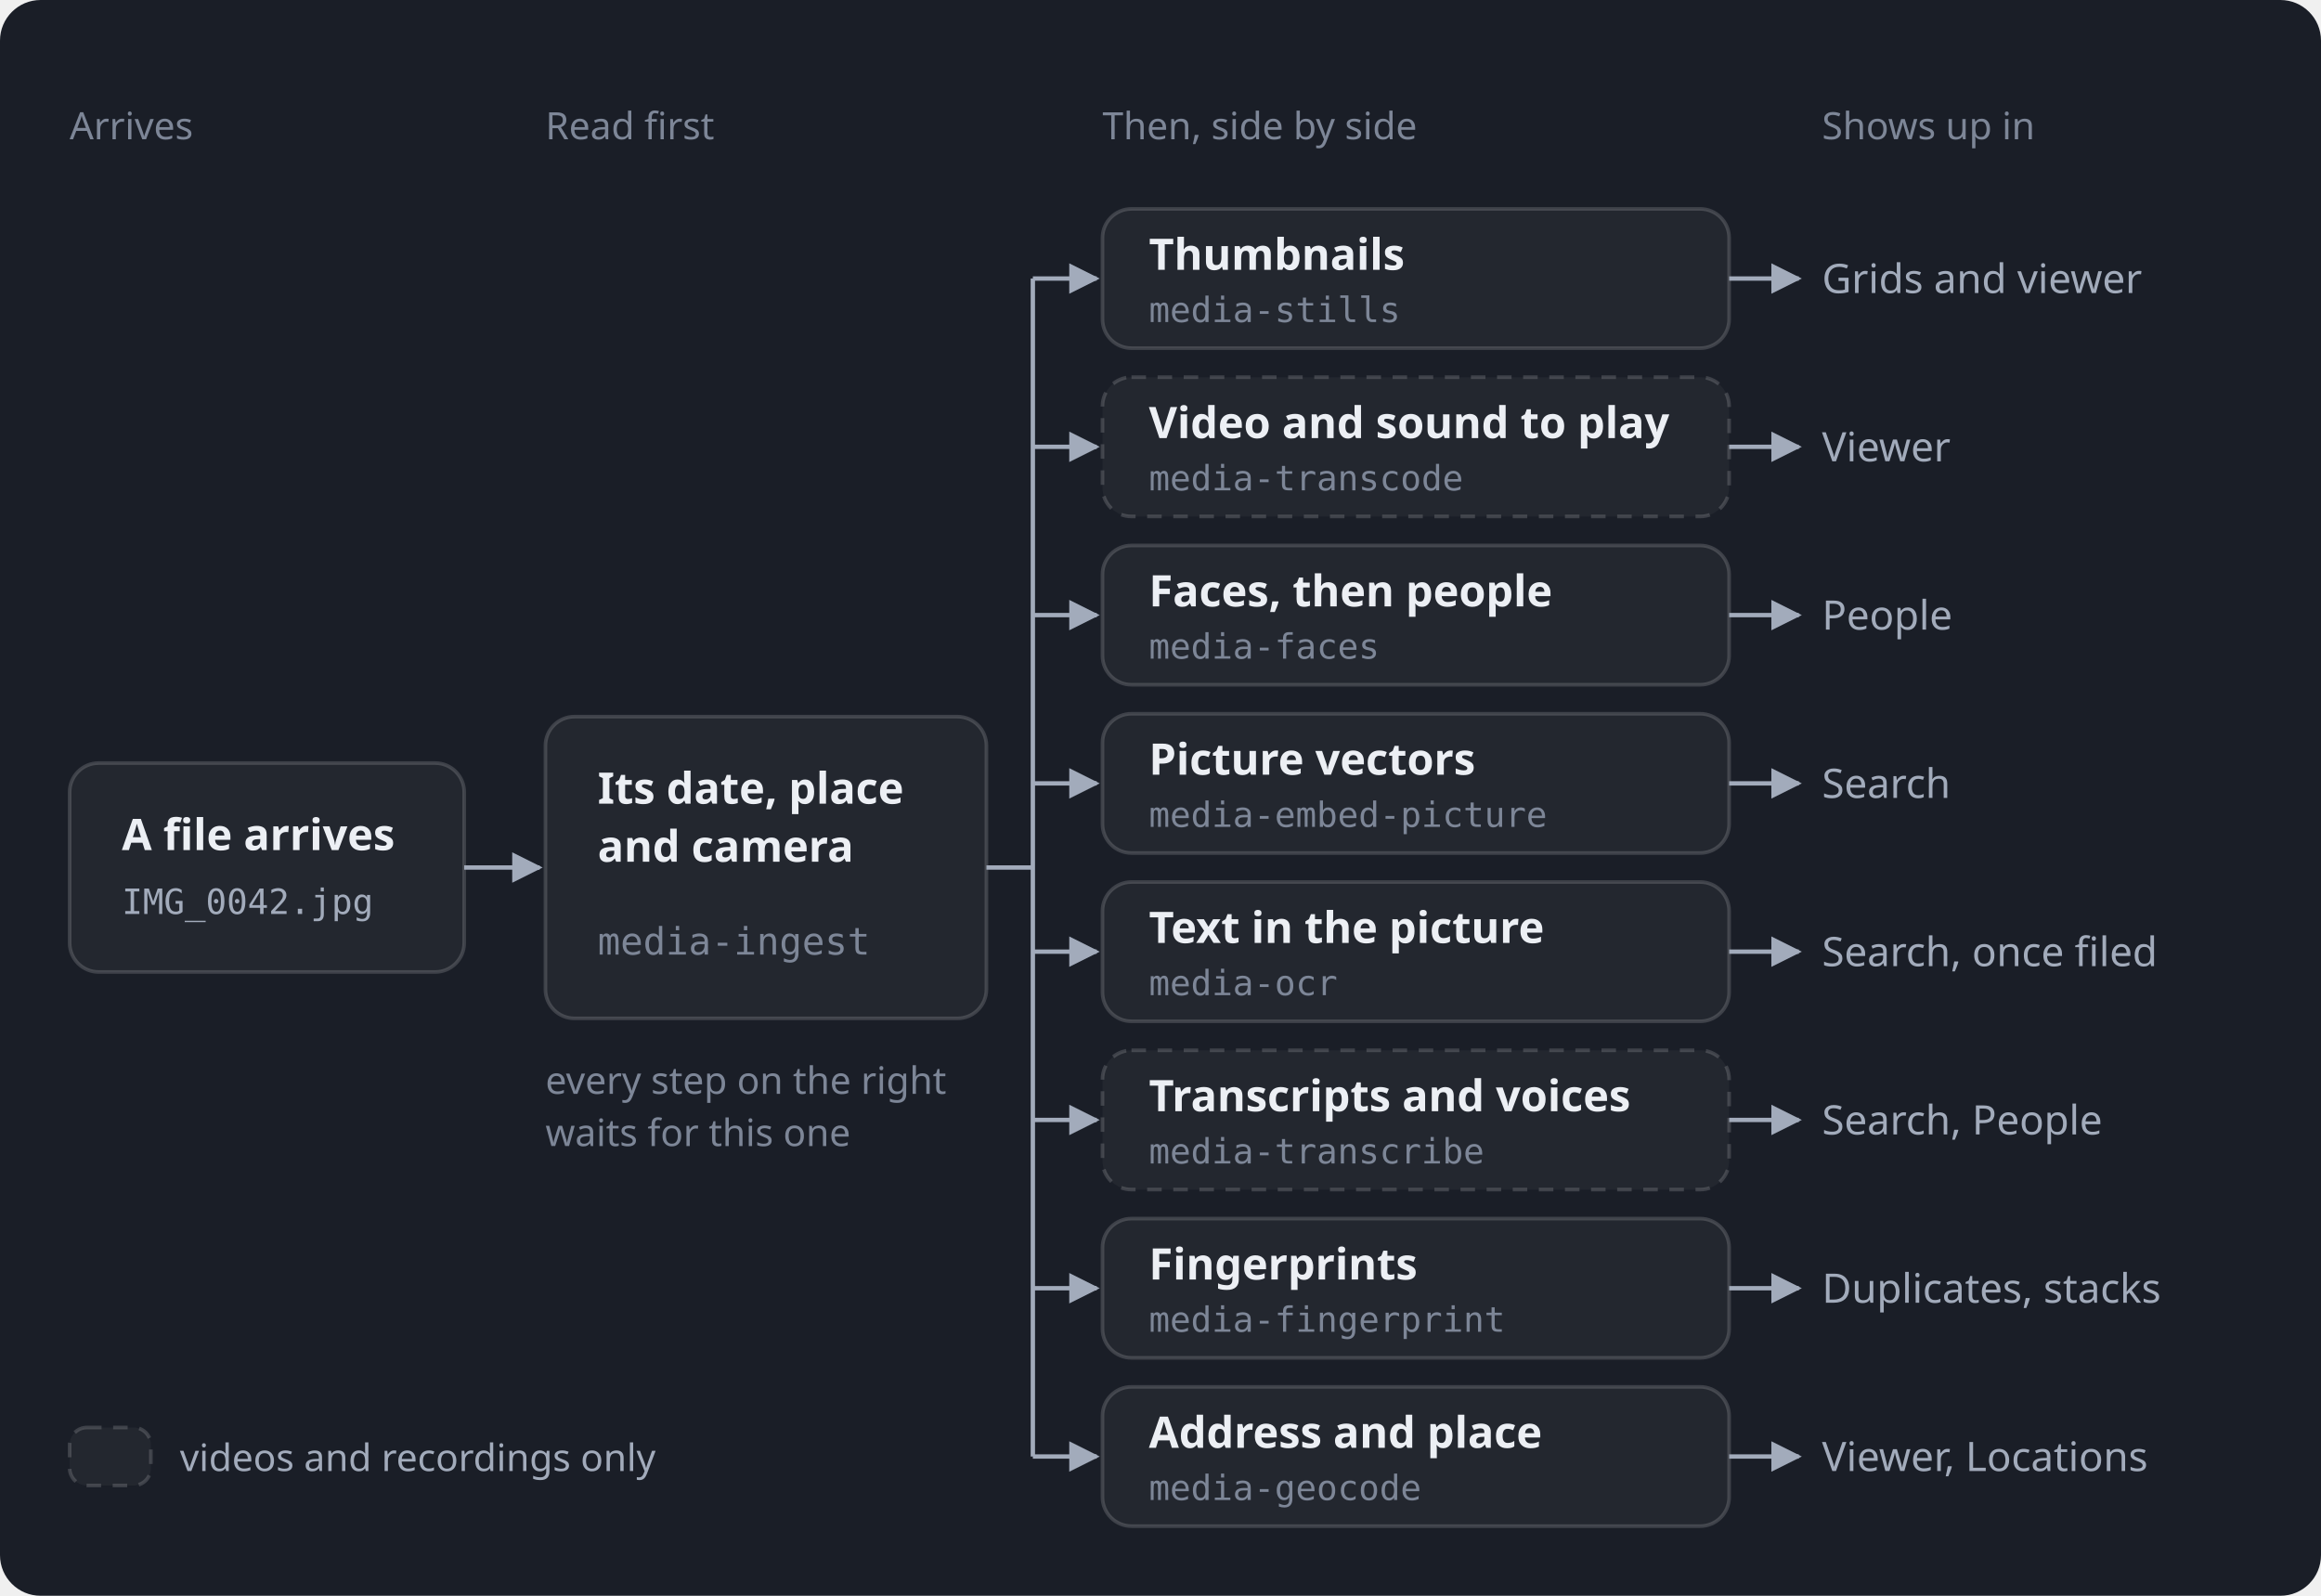
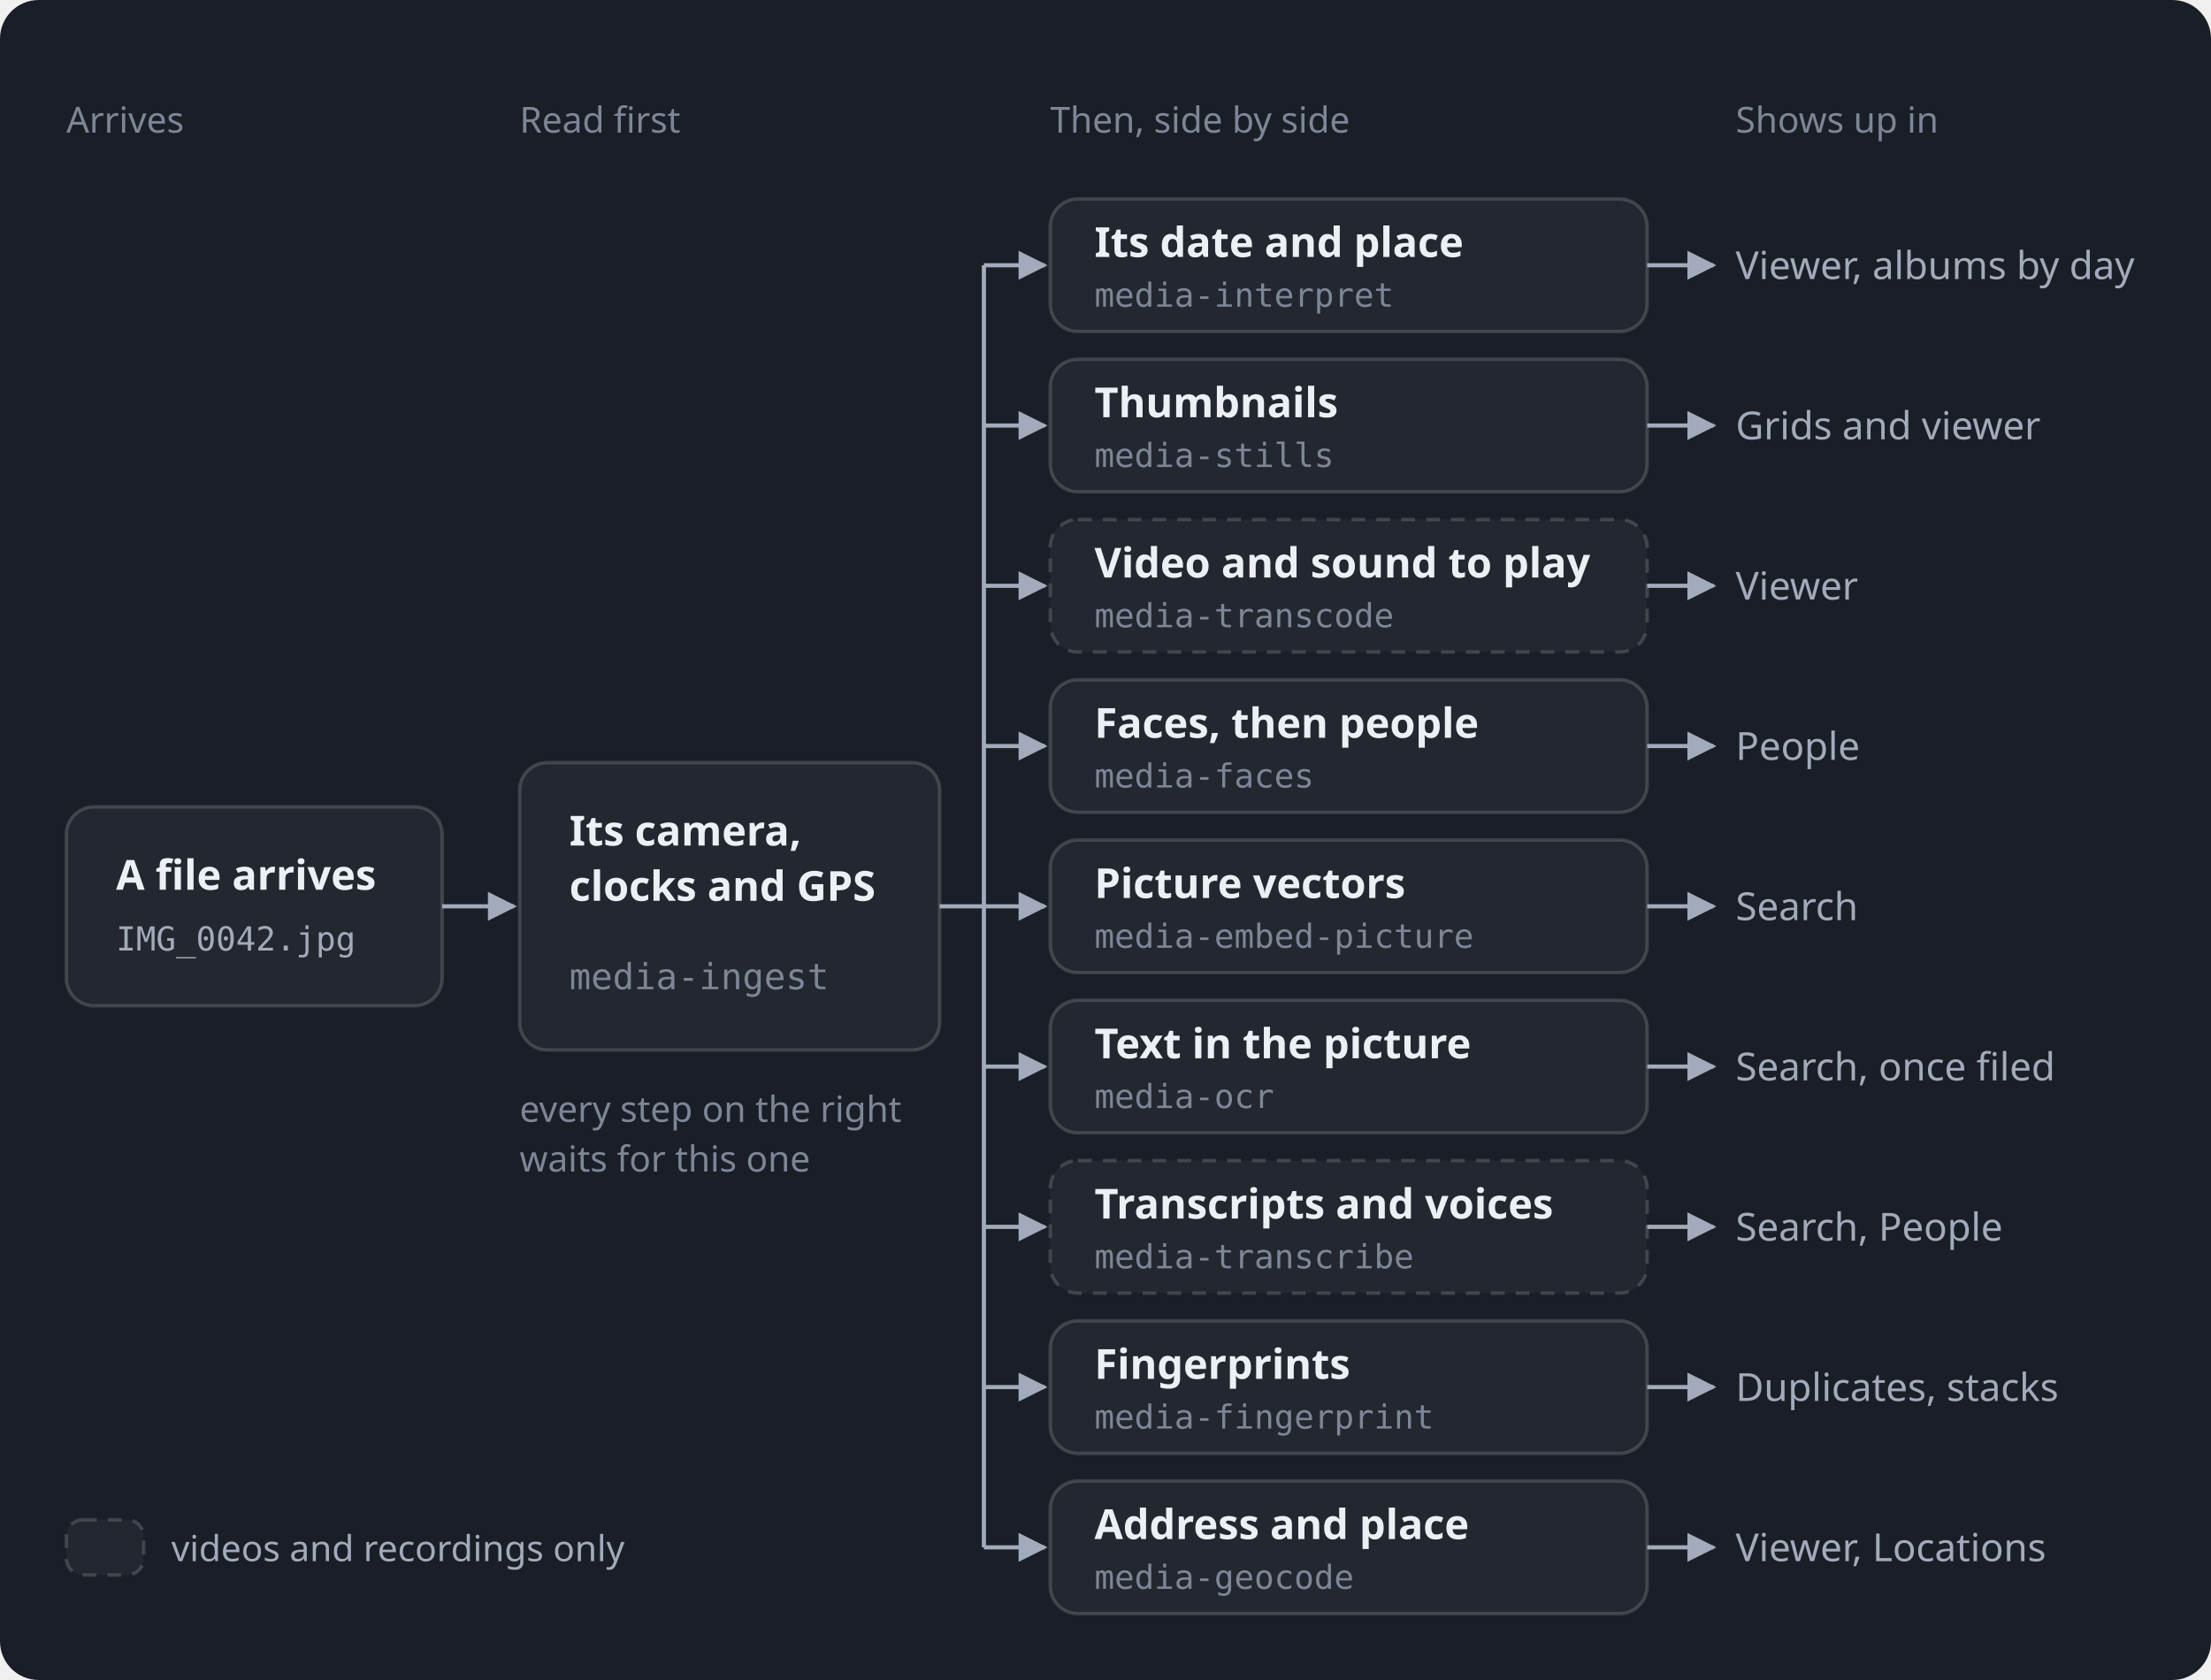
- <svg xmlns="http://www.w3.org/2000/svg" viewBox="0 0 800 550" width="800" height="550">
+ <svg xmlns="http://www.w3.org/2000/svg" viewBox="0 0 800 608" width="800" height="608">
  <defs>
    <marker id="pipeline-arrow" viewBox="0 0 10 10" refX="9" refY="5" markerWidth="7" markerHeight="7" orient="auto-start-reverse">
      <path d="M0,0 L10,5 L0,10 z" fill="#a2abbb" />
    </marker>
  </defs>
-   <rect width="800" height="550" rx="14" fill="#1a1e27" />
+   <rect width="800" height="608" rx="14" fill="#1a1e27" />
  <text x="24" y="48" font-family="Familjen Grotesk, ui-sans-serif, system-ui, sans-serif" font-size="13" fill="#7d8697">Arrives</text>
  <text x="188" y="48" font-family="Familjen Grotesk, ui-sans-serif, system-ui, sans-serif" font-size="13" fill="#7d8697">Read first</text>
  <text x="380" y="48" font-family="Familjen Grotesk, ui-sans-serif, system-ui, sans-serif" font-size="13" fill="#7d8697">Then, side by side</text>
  <text x="628" y="48" font-family="Familjen Grotesk, ui-sans-serif, system-ui, sans-serif" font-size="13" fill="#7d8697">Shows up in</text>
-   <rect x="24" y="263" width="136" height="72" rx="10" fill="#ffffff" fill-opacity="0.04" stroke="#ffffff" stroke-opacity="0.16" stroke-width="1.25" />
-   <text x="42" y="293" font-family="Familjen Grotesk, ui-sans-serif, system-ui, sans-serif" font-size="15" font-weight="600" fill="#eceff4">A file arrives</text>
-   <text x="42" y="315" font-family="Fragment Mono, ui-monospace, monospace" font-size="12" fill="#a2abbb">IMG_0042.jpg</text>
-   <line x1="160" y1="299" x2="186" y2="299" stroke="#a2abbb" stroke-width="1.5" marker-end="url(#pipeline-arrow)" />
-   <rect x="188" y="247" width="152" height="104" rx="10" fill="#ffffff" fill-opacity="0.04" stroke="#ffffff" stroke-opacity="0.16" stroke-width="1.25" />
-   <text x="206" y="277" font-family="Familjen Grotesk, ui-sans-serif, system-ui, sans-serif" font-size="15" font-weight="600" fill="#eceff4">Its date, place</text>
-   <text x="206" y="297" font-family="Familjen Grotesk, ui-sans-serif, system-ui, sans-serif" font-size="15" font-weight="600" fill="#eceff4">and camera</text>
-   <text x="206" y="329" font-family="Fragment Mono, ui-monospace, monospace" font-size="13" fill="#7d8697">media-ingest</text>
+   <rect x="24" y="292" width="136" height="72" rx="10" fill="#ffffff" fill-opacity="0.04" stroke="#ffffff" stroke-opacity="0.16" stroke-width="1.25" />
+   <text x="42" y="322" font-family="Familjen Grotesk, ui-sans-serif, system-ui, sans-serif" font-size="15" font-weight="600" fill="#eceff4">A file arrives</text>
+   <text x="42" y="344" font-family="Fragment Mono, ui-monospace, monospace" font-size="12" fill="#a2abbb">IMG_0042.jpg</text>
+   <line x1="160" y1="328" x2="186" y2="328" stroke="#a2abbb" stroke-width="1.5" marker-end="url(#pipeline-arrow)" />
+   <rect x="188" y="276" width="152" height="104" rx="10" fill="#ffffff" fill-opacity="0.04" stroke="#ffffff" stroke-opacity="0.16" stroke-width="1.25" />
+   <text x="206" y="306" font-family="Familjen Grotesk, ui-sans-serif, system-ui, sans-serif" font-size="15" font-weight="600" fill="#eceff4">Its camera,</text>
+   <text x="206" y="326" font-family="Familjen Grotesk, ui-sans-serif, system-ui, sans-serif" font-size="15" font-weight="600" fill="#eceff4">clocks and GPS</text>
+   <text x="206" y="358" font-family="Fragment Mono, ui-monospace, monospace" font-size="13" fill="#7d8697">media-ingest</text>
  <text font-family="Familjen Grotesk, ui-sans-serif, system-ui, sans-serif" font-size="13" fill="#7d8697">
-     <tspan x="188" y="377">every step on the right</tspan>
-     <tspan x="188" y="395">waits for this one</tspan>
+     <tspan x="188" y="406">every step on the right</tspan>
+     <tspan x="188" y="424">waits for this one</tspan>
  </text>
-   <line x1="340" y1="299" x2="356" y2="299" stroke="#a2abbb" stroke-width="1.5" />
-   <line x1="356" y1="96" x2="356" y2="502" stroke="#a2abbb" stroke-width="1.5" />
+   <line x1="340" y1="328" x2="356" y2="328" stroke="#a2abbb" stroke-width="1.5" />
+   <line x1="356" y1="96" x2="356" y2="560" stroke="#a2abbb" stroke-width="1.5" />
  <line x1="356" y1="96" x2="378" y2="96" stroke="#a2abbb" stroke-width="1.5" marker-end="url(#pipeline-arrow)" />
  <rect x="380" y="72" width="216" height="48" rx="10" fill="#ffffff" fill-opacity="0.04" stroke="#ffffff" stroke-opacity="0.16" stroke-width="1.25" />
-   <text x="396" y="93" font-family="Familjen Grotesk, ui-sans-serif, system-ui, sans-serif" font-size="15" font-weight="600" fill="#eceff4">Thumbnails</text>
-   <text x="396" y="111" font-family="Fragment Mono, ui-monospace, monospace" font-size="12" fill="#7d8697">media-stills</text>
+   <text x="396" y="93" font-family="Familjen Grotesk, ui-sans-serif, system-ui, sans-serif" font-size="15" font-weight="600" fill="#eceff4">Its date and place</text>
+   <text x="396" y="111" font-family="Fragment Mono, ui-monospace, monospace" font-size="12" fill="#7d8697">media-interpret</text>
  <line x1="596" y1="96" x2="620" y2="96" stroke="#a2abbb" stroke-width="1.5" marker-end="url(#pipeline-arrow)" />
-   <text x="628" y="101" font-family="Familjen Grotesk, ui-sans-serif, system-ui, sans-serif" font-size="14" fill="#a2abbb">Grids and viewer</text>
+   <text x="628" y="101" font-family="Familjen Grotesk, ui-sans-serif, system-ui, sans-serif" font-size="14" fill="#a2abbb">Viewer, albums by day</text>
  <line x1="356" y1="154" x2="378" y2="154" stroke="#a2abbb" stroke-width="1.5" marker-end="url(#pipeline-arrow)" />
-   <rect x="380" y="130" width="216" height="48" rx="10" fill="#ffffff" fill-opacity="0.04" stroke="#ffffff" stroke-opacity="0.16" stroke-width="1.25" stroke-dasharray="5 4" />
-   <text x="396" y="151" font-family="Familjen Grotesk, ui-sans-serif, system-ui, sans-serif" font-size="15" font-weight="600" fill="#eceff4">Video and sound to play</text>
-   <text x="396" y="169" font-family="Fragment Mono, ui-monospace, monospace" font-size="12" fill="#7d8697">media-transcode</text>
+   <rect x="380" y="130" width="216" height="48" rx="10" fill="#ffffff" fill-opacity="0.04" stroke="#ffffff" stroke-opacity="0.16" stroke-width="1.25" />
+   <text x="396" y="151" font-family="Familjen Grotesk, ui-sans-serif, system-ui, sans-serif" font-size="15" font-weight="600" fill="#eceff4">Thumbnails</text>
+   <text x="396" y="169" font-family="Fragment Mono, ui-monospace, monospace" font-size="12" fill="#7d8697">media-stills</text>
  <line x1="596" y1="154" x2="620" y2="154" stroke="#a2abbb" stroke-width="1.5" marker-end="url(#pipeline-arrow)" />
-   <text x="628" y="159" font-family="Familjen Grotesk, ui-sans-serif, system-ui, sans-serif" font-size="14" fill="#a2abbb">Viewer</text>
+   <text x="628" y="159" font-family="Familjen Grotesk, ui-sans-serif, system-ui, sans-serif" font-size="14" fill="#a2abbb">Grids and viewer</text>
  <line x1="356" y1="212" x2="378" y2="212" stroke="#a2abbb" stroke-width="1.5" marker-end="url(#pipeline-arrow)" />
-   <rect x="380" y="188" width="216" height="48" rx="10" fill="#ffffff" fill-opacity="0.04" stroke="#ffffff" stroke-opacity="0.16" stroke-width="1.25" />
-   <text x="396" y="209" font-family="Familjen Grotesk, ui-sans-serif, system-ui, sans-serif" font-size="15" font-weight="600" fill="#eceff4">Faces, then people</text>
-   <text x="396" y="227" font-family="Fragment Mono, ui-monospace, monospace" font-size="12" fill="#7d8697">media-faces</text>
+   <rect x="380" y="188" width="216" height="48" rx="10" fill="#ffffff" fill-opacity="0.04" stroke="#ffffff" stroke-opacity="0.16" stroke-width="1.25" stroke-dasharray="5 4" />
+   <text x="396" y="209" font-family="Familjen Grotesk, ui-sans-serif, system-ui, sans-serif" font-size="15" font-weight="600" fill="#eceff4">Video and sound to play</text>
+   <text x="396" y="227" font-family="Fragment Mono, ui-monospace, monospace" font-size="12" fill="#7d8697">media-transcode</text>
  <line x1="596" y1="212" x2="620" y2="212" stroke="#a2abbb" stroke-width="1.5" marker-end="url(#pipeline-arrow)" />
-   <text x="628" y="217" font-family="Familjen Grotesk, ui-sans-serif, system-ui, sans-serif" font-size="14" fill="#a2abbb">People</text>
+   <text x="628" y="217" font-family="Familjen Grotesk, ui-sans-serif, system-ui, sans-serif" font-size="14" fill="#a2abbb">Viewer</text>
  <line x1="356" y1="270" x2="378" y2="270" stroke="#a2abbb" stroke-width="1.5" marker-end="url(#pipeline-arrow)" />
  <rect x="380" y="246" width="216" height="48" rx="10" fill="#ffffff" fill-opacity="0.04" stroke="#ffffff" stroke-opacity="0.16" stroke-width="1.25" />
-   <text x="396" y="267" font-family="Familjen Grotesk, ui-sans-serif, system-ui, sans-serif" font-size="15" font-weight="600" fill="#eceff4">Picture vectors</text>
-   <text x="396" y="285" font-family="Fragment Mono, ui-monospace, monospace" font-size="12" fill="#7d8697">media-embed-picture</text>
+   <text x="396" y="267" font-family="Familjen Grotesk, ui-sans-serif, system-ui, sans-serif" font-size="15" font-weight="600" fill="#eceff4">Faces, then people</text>
+   <text x="396" y="285" font-family="Fragment Mono, ui-monospace, monospace" font-size="12" fill="#7d8697">media-faces</text>
  <line x1="596" y1="270" x2="620" y2="270" stroke="#a2abbb" stroke-width="1.5" marker-end="url(#pipeline-arrow)" />
-   <text x="628" y="275" font-family="Familjen Grotesk, ui-sans-serif, system-ui, sans-serif" font-size="14" fill="#a2abbb">Search</text>
+   <text x="628" y="275" font-family="Familjen Grotesk, ui-sans-serif, system-ui, sans-serif" font-size="14" fill="#a2abbb">People</text>
  <line x1="356" y1="328" x2="378" y2="328" stroke="#a2abbb" stroke-width="1.5" marker-end="url(#pipeline-arrow)" />
  <rect x="380" y="304" width="216" height="48" rx="10" fill="#ffffff" fill-opacity="0.04" stroke="#ffffff" stroke-opacity="0.16" stroke-width="1.25" />
-   <text x="396" y="325" font-family="Familjen Grotesk, ui-sans-serif, system-ui, sans-serif" font-size="15" font-weight="600" fill="#eceff4">Text in the picture</text>
-   <text x="396" y="343" font-family="Fragment Mono, ui-monospace, monospace" font-size="12" fill="#7d8697">media-ocr</text>
+   <text x="396" y="325" font-family="Familjen Grotesk, ui-sans-serif, system-ui, sans-serif" font-size="15" font-weight="600" fill="#eceff4">Picture vectors</text>
+   <text x="396" y="343" font-family="Fragment Mono, ui-monospace, monospace" font-size="12" fill="#7d8697">media-embed-picture</text>
  <line x1="596" y1="328" x2="620" y2="328" stroke="#a2abbb" stroke-width="1.5" marker-end="url(#pipeline-arrow)" />
-   <text x="628" y="333" font-family="Familjen Grotesk, ui-sans-serif, system-ui, sans-serif" font-size="14" fill="#a2abbb">Search, once filed</text>
+   <text x="628" y="333" font-family="Familjen Grotesk, ui-sans-serif, system-ui, sans-serif" font-size="14" fill="#a2abbb">Search</text>
  <line x1="356" y1="386" x2="378" y2="386" stroke="#a2abbb" stroke-width="1.5" marker-end="url(#pipeline-arrow)" />
-   <rect x="380" y="362" width="216" height="48" rx="10" fill="#ffffff" fill-opacity="0.04" stroke="#ffffff" stroke-opacity="0.16" stroke-width="1.25" stroke-dasharray="5 4" />
-   <text x="396" y="383" font-family="Familjen Grotesk, ui-sans-serif, system-ui, sans-serif" font-size="15" font-weight="600" fill="#eceff4">Transcripts and voices</text>
-   <text x="396" y="401" font-family="Fragment Mono, ui-monospace, monospace" font-size="12" fill="#7d8697">media-transcribe</text>
+   <rect x="380" y="362" width="216" height="48" rx="10" fill="#ffffff" fill-opacity="0.04" stroke="#ffffff" stroke-opacity="0.16" stroke-width="1.25" />
+   <text x="396" y="383" font-family="Familjen Grotesk, ui-sans-serif, system-ui, sans-serif" font-size="15" font-weight="600" fill="#eceff4">Text in the picture</text>
+   <text x="396" y="401" font-family="Fragment Mono, ui-monospace, monospace" font-size="12" fill="#7d8697">media-ocr</text>
  <line x1="596" y1="386" x2="620" y2="386" stroke="#a2abbb" stroke-width="1.5" marker-end="url(#pipeline-arrow)" />
-   <text x="628" y="391" font-family="Familjen Grotesk, ui-sans-serif, system-ui, sans-serif" font-size="14" fill="#a2abbb">Search, People</text>
+   <text x="628" y="391" font-family="Familjen Grotesk, ui-sans-serif, system-ui, sans-serif" font-size="14" fill="#a2abbb">Search, once filed</text>
  <line x1="356" y1="444" x2="378" y2="444" stroke="#a2abbb" stroke-width="1.5" marker-end="url(#pipeline-arrow)" />
-   <rect x="380" y="420" width="216" height="48" rx="10" fill="#ffffff" fill-opacity="0.04" stroke="#ffffff" stroke-opacity="0.16" stroke-width="1.25" />
-   <text x="396" y="441" font-family="Familjen Grotesk, ui-sans-serif, system-ui, sans-serif" font-size="15" font-weight="600" fill="#eceff4">Fingerprints</text>
-   <text x="396" y="459" font-family="Fragment Mono, ui-monospace, monospace" font-size="12" fill="#7d8697">media-fingerprint</text>
+   <rect x="380" y="420" width="216" height="48" rx="10" fill="#ffffff" fill-opacity="0.04" stroke="#ffffff" stroke-opacity="0.16" stroke-width="1.25" stroke-dasharray="5 4" />
+   <text x="396" y="441" font-family="Familjen Grotesk, ui-sans-serif, system-ui, sans-serif" font-size="15" font-weight="600" fill="#eceff4">Transcripts and voices</text>
+   <text x="396" y="459" font-family="Fragment Mono, ui-monospace, monospace" font-size="12" fill="#7d8697">media-transcribe</text>
  <line x1="596" y1="444" x2="620" y2="444" stroke="#a2abbb" stroke-width="1.5" marker-end="url(#pipeline-arrow)" />
-   <text x="628" y="449" font-family="Familjen Grotesk, ui-sans-serif, system-ui, sans-serif" font-size="14" fill="#a2abbb">Duplicates, stacks</text>
+   <text x="628" y="449" font-family="Familjen Grotesk, ui-sans-serif, system-ui, sans-serif" font-size="14" fill="#a2abbb">Search, People</text>
  <line x1="356" y1="502" x2="378" y2="502" stroke="#a2abbb" stroke-width="1.5" marker-end="url(#pipeline-arrow)" />
  <rect x="380" y="478" width="216" height="48" rx="10" fill="#ffffff" fill-opacity="0.04" stroke="#ffffff" stroke-opacity="0.16" stroke-width="1.25" />
-   <text x="396" y="499" font-family="Familjen Grotesk, ui-sans-serif, system-ui, sans-serif" font-size="15" font-weight="600" fill="#eceff4">Address and place</text>
-   <text x="396" y="517" font-family="Fragment Mono, ui-monospace, monospace" font-size="12" fill="#7d8697">media-geocode</text>
+   <text x="396" y="499" font-family="Familjen Grotesk, ui-sans-serif, system-ui, sans-serif" font-size="15" font-weight="600" fill="#eceff4">Fingerprints</text>
+   <text x="396" y="517" font-family="Fragment Mono, ui-monospace, monospace" font-size="12" fill="#7d8697">media-fingerprint</text>
  <line x1="596" y1="502" x2="620" y2="502" stroke="#a2abbb" stroke-width="1.5" marker-end="url(#pipeline-arrow)" />
-   <text x="628" y="507" font-family="Familjen Grotesk, ui-sans-serif, system-ui, sans-serif" font-size="14" fill="#a2abbb">Viewer, Locations</text>
-   <rect x="24" y="492" width="28" height="20" rx="6" fill="#ffffff" fill-opacity="0.04" stroke="#ffffff" stroke-opacity="0.16" stroke-width="1.25" stroke-dasharray="5 4" />
-   <text x="62" y="507" font-family="Familjen Grotesk, ui-sans-serif, system-ui, sans-serif" font-size="13" fill="#a2abbb">videos and recordings only</text>
+   <text x="628" y="507" font-family="Familjen Grotesk, ui-sans-serif, system-ui, sans-serif" font-size="14" fill="#a2abbb">Duplicates, stacks</text>
+   <line x1="356" y1="560" x2="378" y2="560" stroke="#a2abbb" stroke-width="1.5" marker-end="url(#pipeline-arrow)" />
+   <rect x="380" y="536" width="216" height="48" rx="10" fill="#ffffff" fill-opacity="0.04" stroke="#ffffff" stroke-opacity="0.16" stroke-width="1.25" />
+   <text x="396" y="557" font-family="Familjen Grotesk, ui-sans-serif, system-ui, sans-serif" font-size="15" font-weight="600" fill="#eceff4">Address and place</text>
+   <text x="396" y="575" font-family="Fragment Mono, ui-monospace, monospace" font-size="12" fill="#7d8697">media-geocode</text>
+   <line x1="596" y1="560" x2="620" y2="560" stroke="#a2abbb" stroke-width="1.5" marker-end="url(#pipeline-arrow)" />
+   <text x="628" y="565" font-family="Familjen Grotesk, ui-sans-serif, system-ui, sans-serif" font-size="14" fill="#a2abbb">Viewer, Locations</text>
+   <rect x="24" y="550" width="28" height="20" rx="6" fill="#ffffff" fill-opacity="0.04" stroke="#ffffff" stroke-opacity="0.16" stroke-width="1.25" stroke-dasharray="5 4" />
+   <text x="62" y="565" font-family="Familjen Grotesk, ui-sans-serif, system-ui, sans-serif" font-size="13" fill="#a2abbb">videos and recordings only</text>
</svg>
